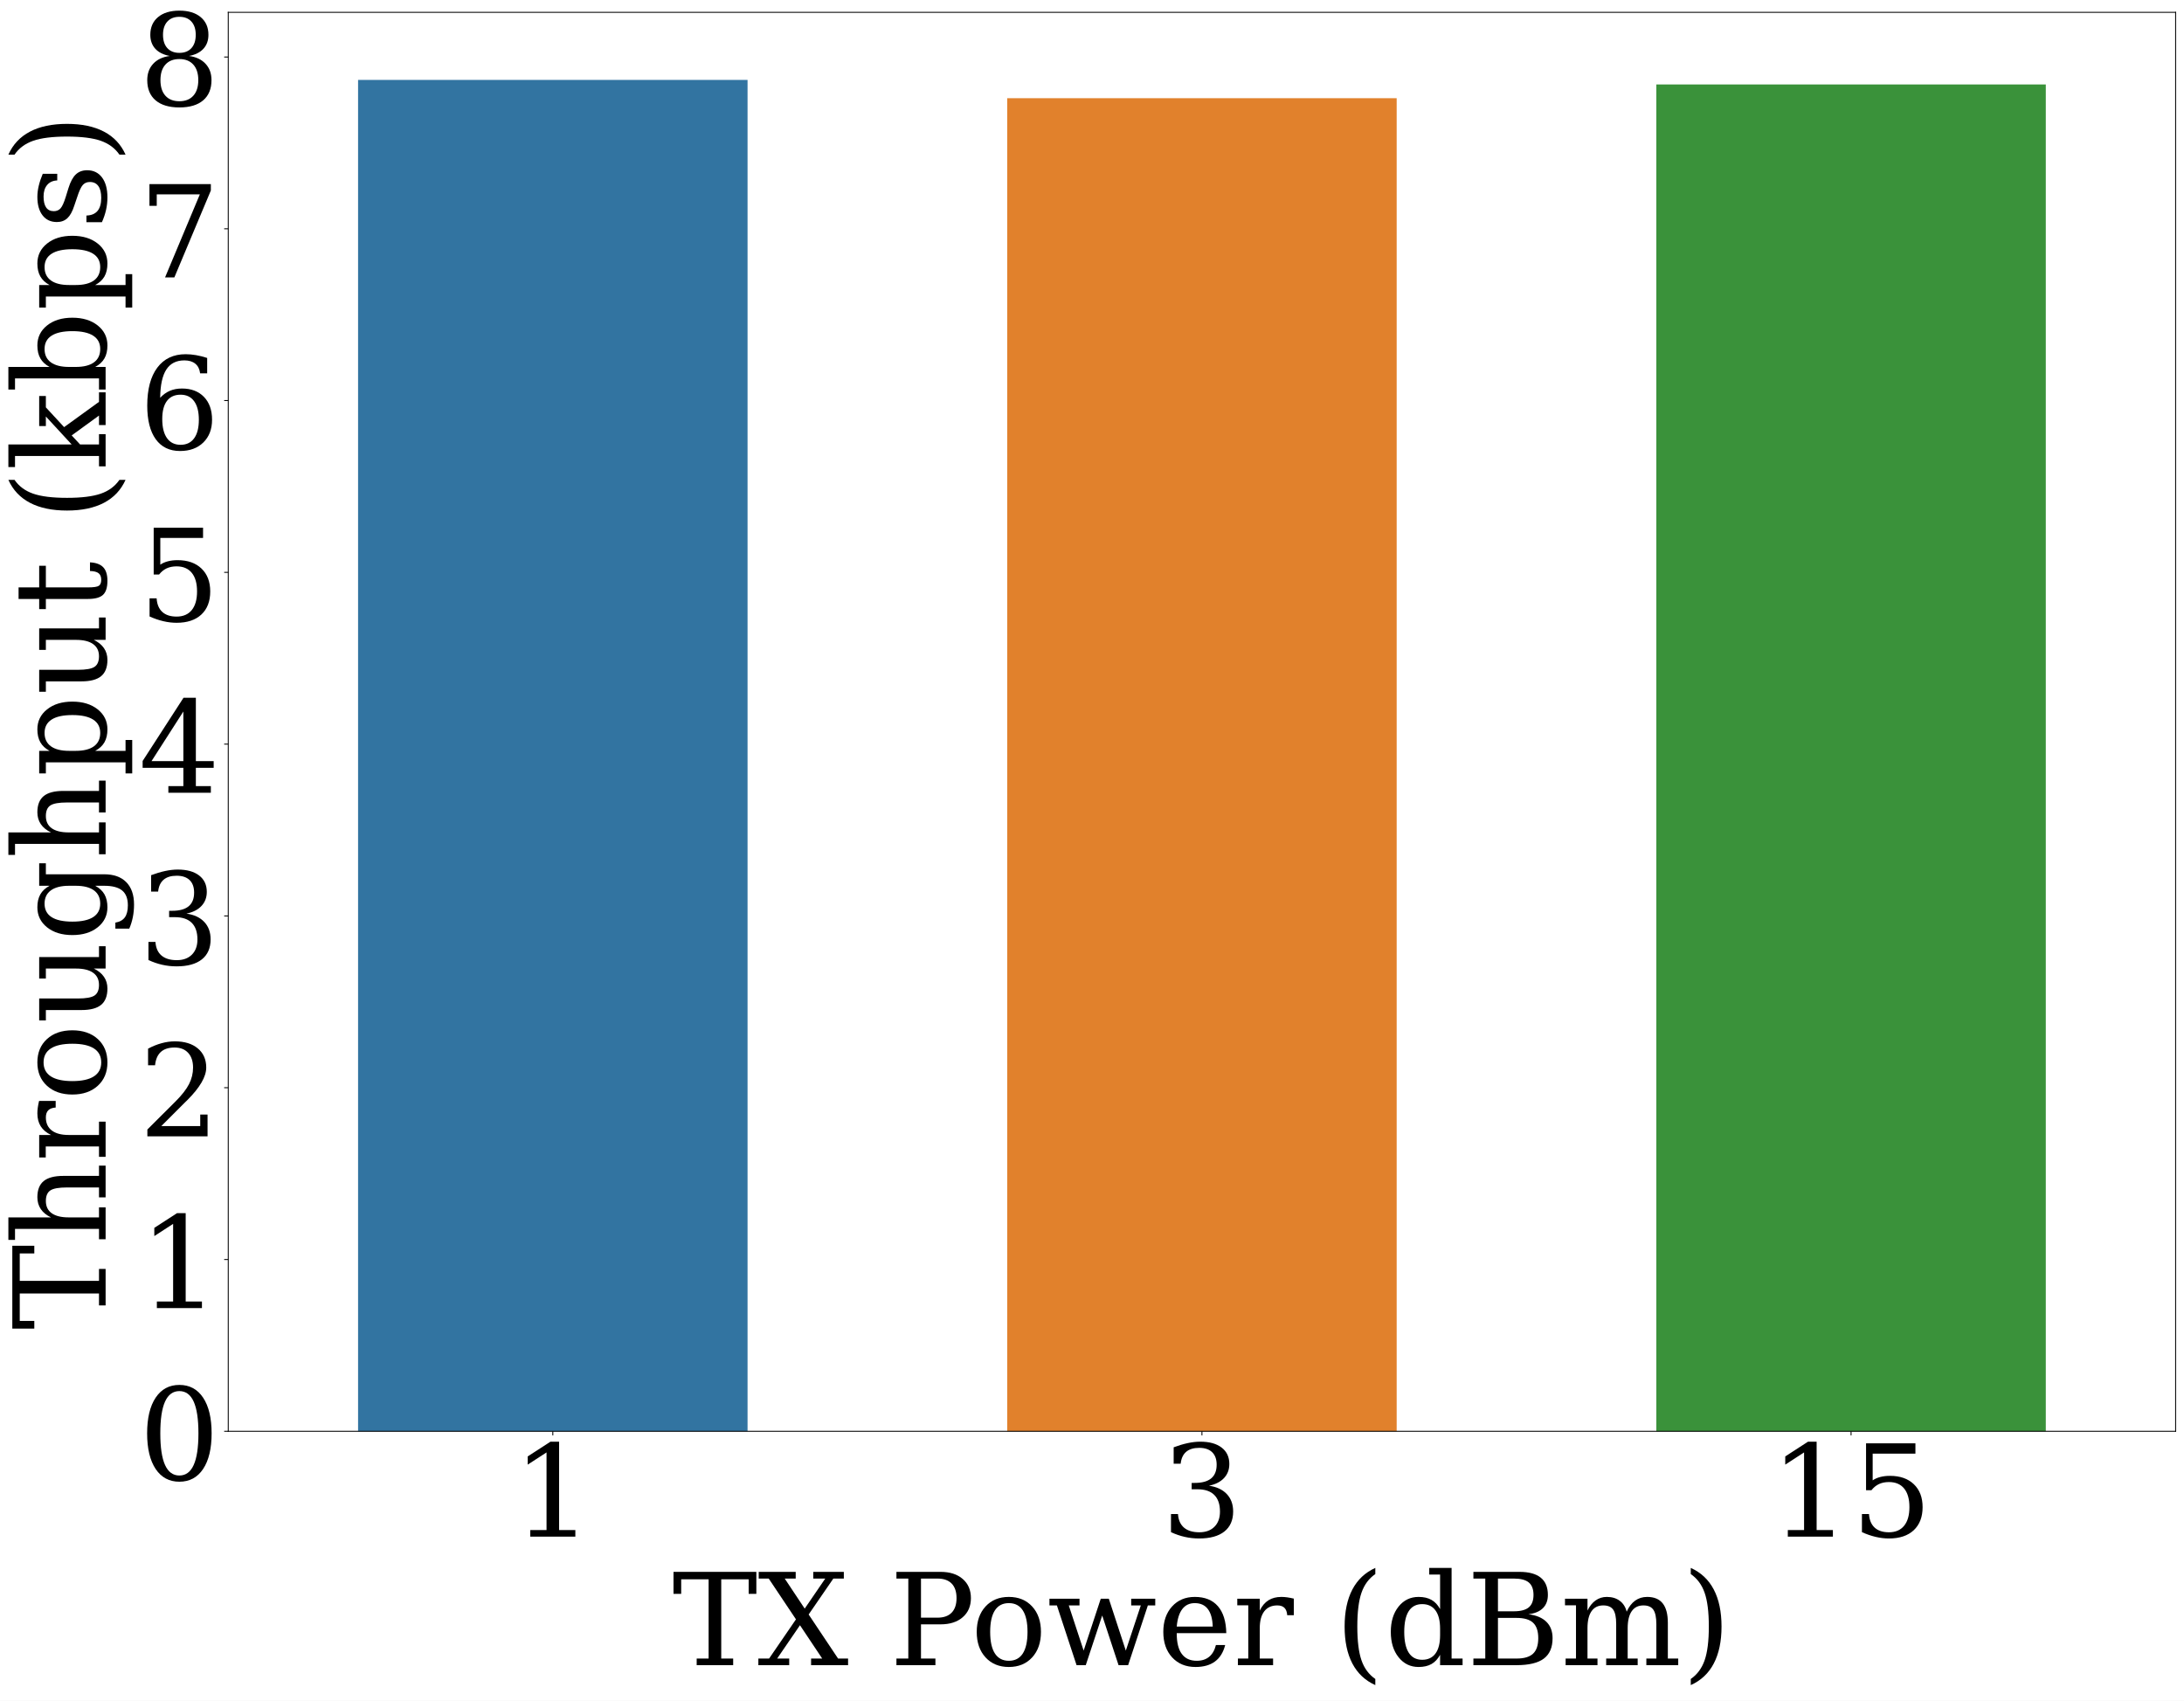
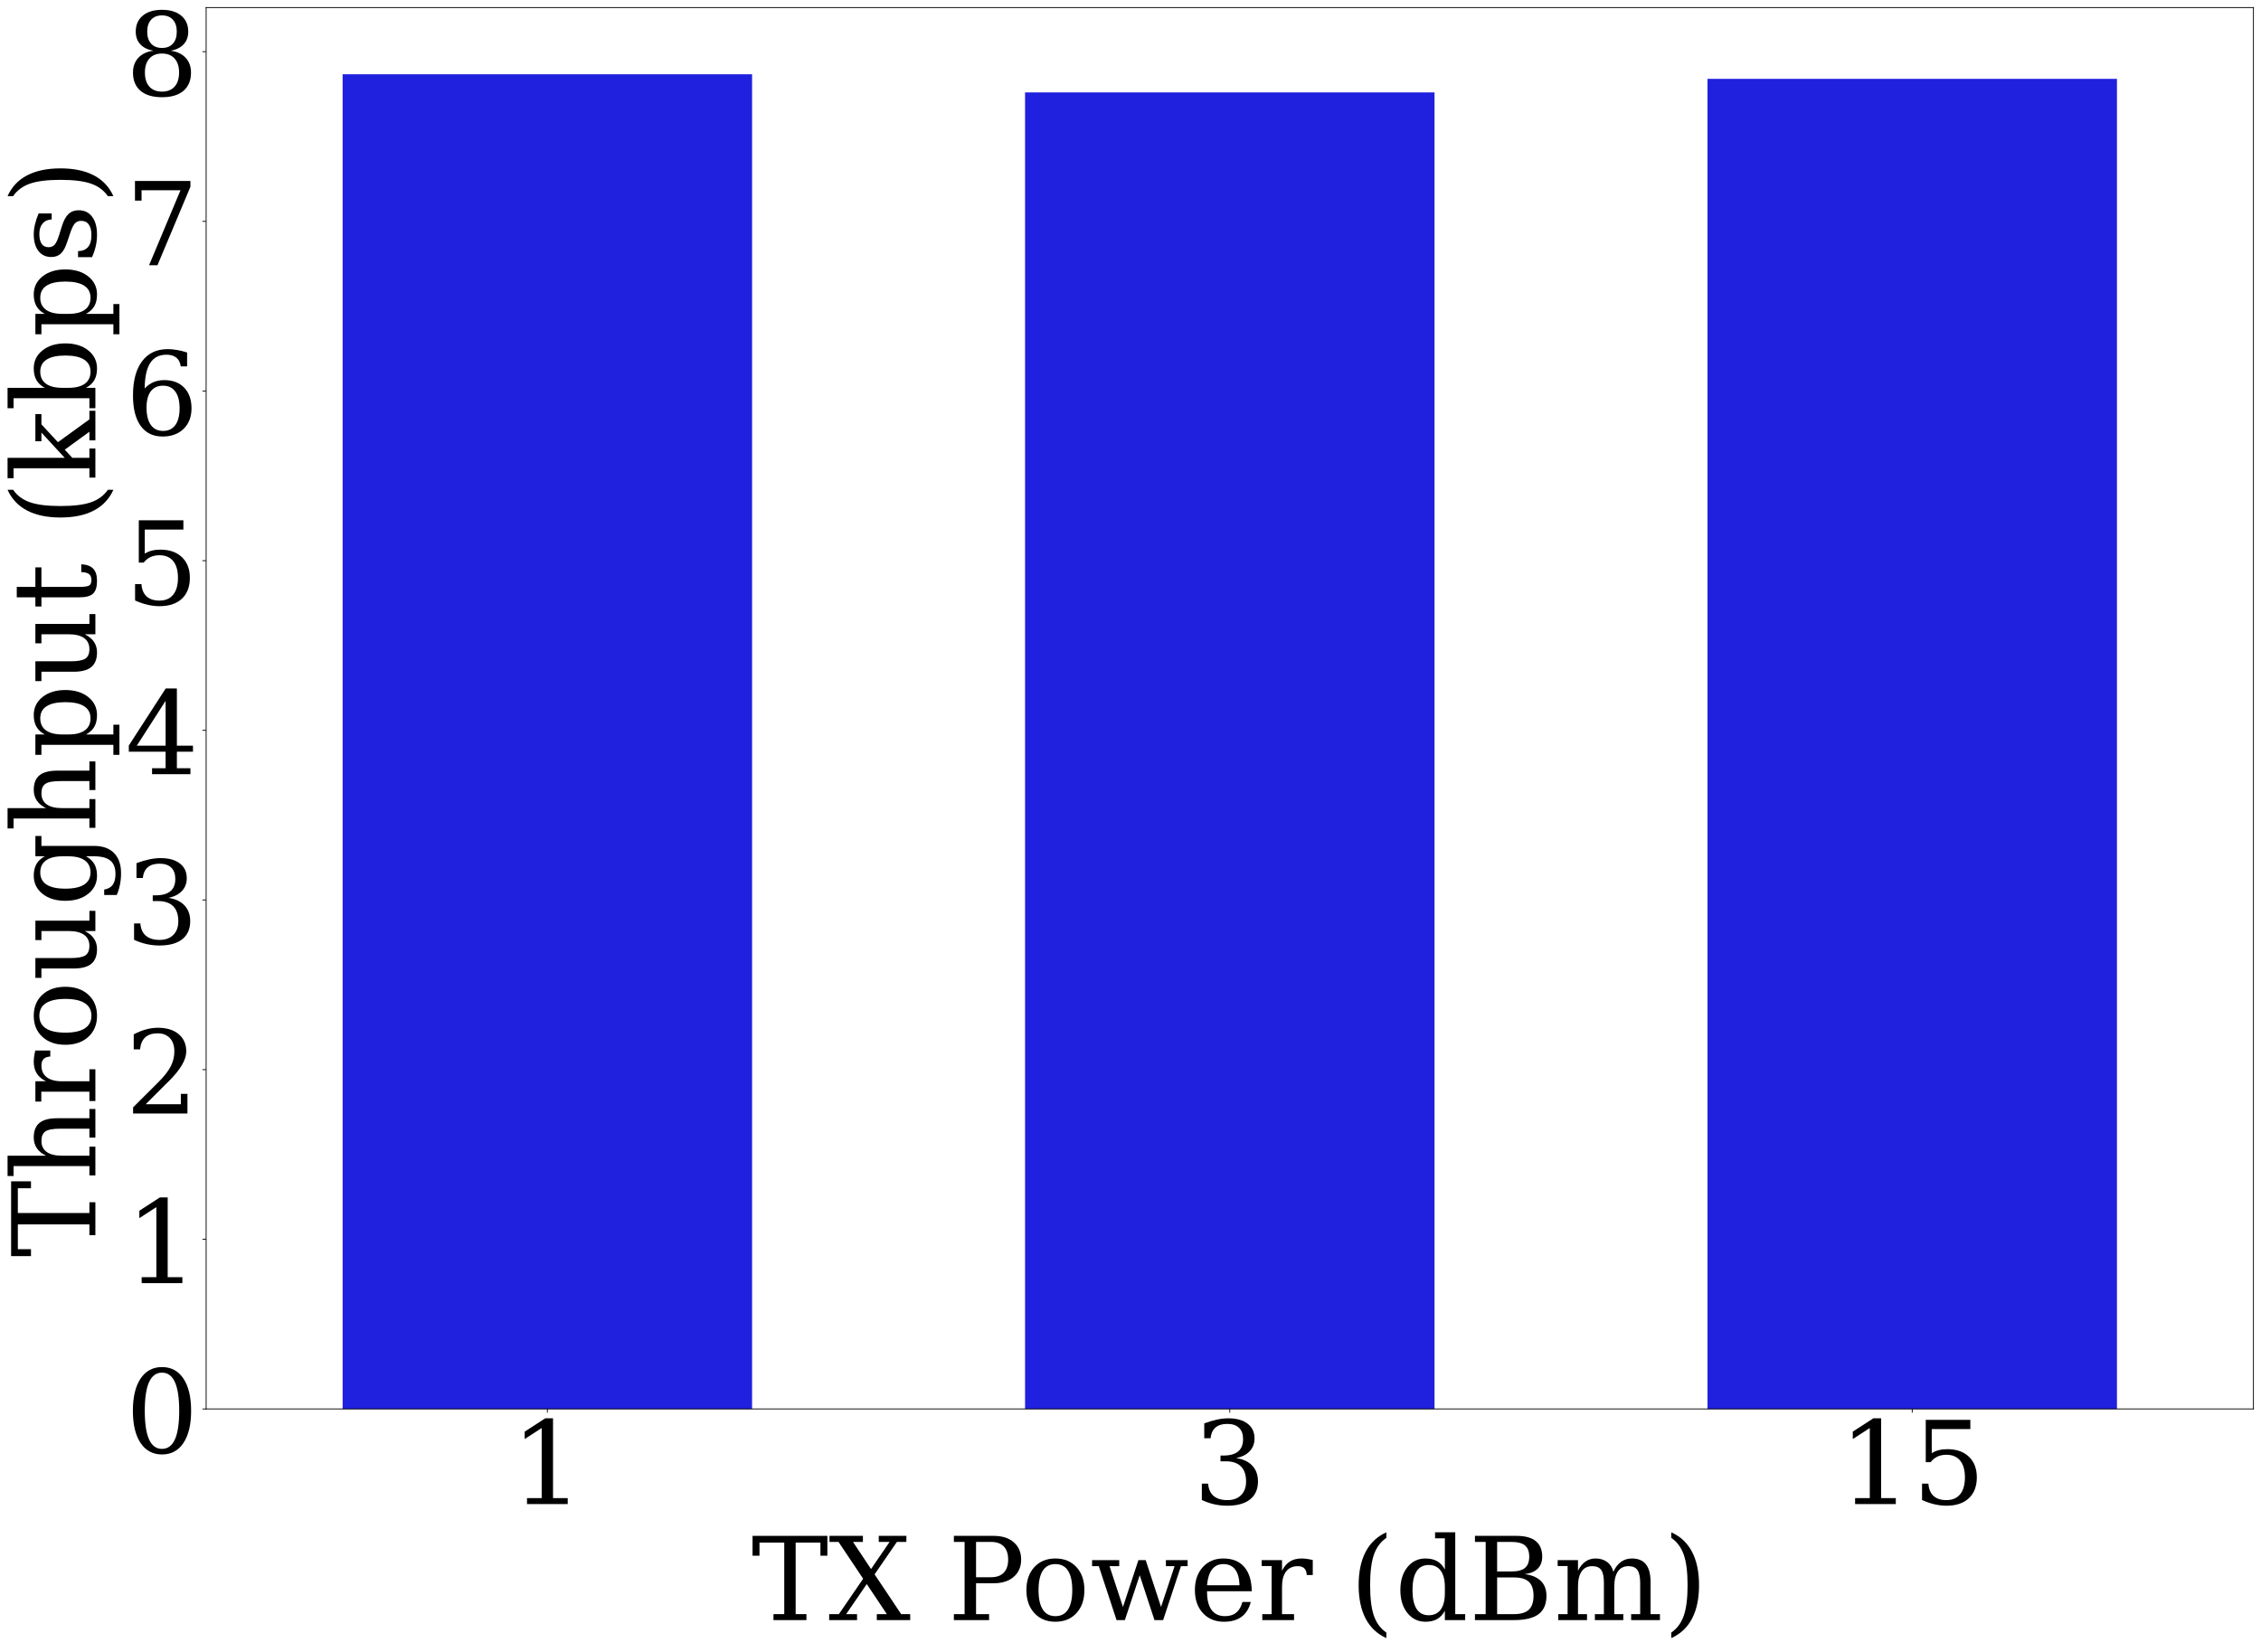
- <svg xmlns="http://www.w3.org/2000/svg" xmlns:xlink="http://www.w3.org/1999/xlink" width="1877.411pt" height="1461.398pt" viewBox="0 0 1877.411 1461.398" version="1.1">
+ <svg xmlns="http://www.w3.org/2000/svg" xmlns:xlink="http://www.w3.org/1999/xlink" width="2152.071pt" height="1572.443pt" viewBox="0 0 2152.071 1572.443" version="1.1">
  <defs>
    <style type="text/css">*{stroke-linejoin: round; stroke-linecap: butt}</style>
  </defs>
  <g id="figure_1">
    <g id="patch_1">
-       <path d="M 0 1461.398  L 1877.411 1461.398  L 1877.411 0  L 0 0  z " style="fill: #ffffff; stroke: #ffffff; stroke-linejoin: miter" />
+       <path d="M 0 1572.443  L 2152.071 1572.443  L 2152.071 0  L 0 0  z " style="fill: #ffffff; stroke: #ffffff; stroke-linejoin: miter" />
    </g>
    <g id="axes_1">
      <g id="patch_2">
-         <path d="M 196.211 1230.28  L 1870.211 1230.28  L 1870.211 10.6  L 196.211 10.6  z " style="fill: #ffffff" />
+         <path d="M 196.211 1341.324  L 2144.871 1341.324  L 2144.871 7.2  L 196.211 7.2  z " style="fill: #ffffff" />
      </g>
      <g id="patch_3">
-         <path d="M 307.811 1230.28  L 642.611 1230.28  L 642.611 68.68  L 307.811 68.68  z " clip-path="url(#p18b4ddc358)" style="fill: #3274a1" />
+         <path d="M 326.122 1341.324  L 715.854 1341.324  L 715.854 70.73  L 326.122 70.73  z " clip-path="url(#p48e91f05e3)" style="fill: #2020df" />
      </g>
      <g id="patch_4">
-         <path d="M 865.811 1230.28  L 1200.611 1230.28  L 1200.611 84.43  L 865.811 84.43  z " clip-path="url(#p18b4ddc358)" style="fill: #e1812c" />
+         <path d="M 975.675 1341.324  L 1365.407 1341.324  L 1365.407 87.958  L 975.675 87.958  z " clip-path="url(#p48e91f05e3)" style="fill: #2020df" />
      </g>
      <g id="patch_5">
-         <path d="M 1423.811 1230.28  L 1758.611 1230.28  L 1758.611 72.617  L 1423.811 72.617  z " clip-path="url(#p18b4ddc358)" style="fill: #3a923a" />
+         <path d="M 1625.228 1341.324  L 2014.96 1341.324  L 2014.96 75.037  L 1625.228 75.037  z " clip-path="url(#p48e91f05e3)" style="fill: #2020df" />
      </g>
      <g id="matplotlib.axis_1">
        <g id="xtick_1">
          <g id="line2d_1">
            <defs>
-               <path id="m7c0d09173c" d="M 0 0  L 0 3.5  " style="stroke: #000000; stroke-width: 0.8" />
-             </defs>
-             <g>
-               <use xlink:href="#m7c0d09173c" x="475.211" y="1230.28" style="stroke: #000000; stroke-width: 0.8" />
+               <path id="md70e6c0088" d="M 0 0  L 0 3.5  " style="stroke: #000000; stroke-width: 0.8" />
+             </defs>
+             <g>
+               <use xlink:href="#md70e6c0088" x="520.988" y="1341.324" style="stroke: #000000; stroke-width: 0.8" />
            </g>
          </g>
          <g id="text_1">
-             <g transform="translate(440.2172 1320.862) scale(1.1 -1.1)">
+             <g transform="translate(485.9939 1431.907) scale(1.1 -1.1)">
              <defs>
                <path id="DejaVuSerif-31" d="M 909 0  L 909 331  L 1722 331  L 1722 4213  L 781 3603  L 781 4013  L 1919 4750  L 2350 4750  L 2350 331  L 3163 331  L 3163 0  L 909 0  z " transform="scale(0.015625)" />
              </defs>
              <use xlink:href="#DejaVuSerif-31" />
            </g>
          </g>
        </g>
        <g id="xtick_2">
          <g id="line2d_2">
            <g>
-               <use xlink:href="#m7c0d09173c" x="1033.211" y="1230.28" style="stroke: #000000; stroke-width: 0.8" />
+               <use xlink:href="#md70e6c0088" x="1170.541" y="1341.324" style="stroke: #000000; stroke-width: 0.8" />
            </g>
          </g>
          <g id="text_2">
-             <g transform="translate(998.2172 1320.862) scale(1.1 -1.1)">
+             <g transform="translate(1135.547 1431.907) scale(1.1 -1.1)">
              <defs>
                <path id="DejaVuSerif-33" d="M 622 4469  Q 988 4606 1323 4678  Q 1659 4750 1953 4750  Q 2638 4750 3022 4454  Q 3406 4159 3406 3634  Q 3406 3213 3140 2930  Q 2875 2647 2388 2547  Q 2963 2466 3280 2130  Q 3597 1794 3597 1259  Q 3597 606 3158 257  Q 2719 -91 1894 -91  Q 1528 -91 1179 -12  Q 831 66 488 225  L 488 1131  L 838 1131  Q 869 681 1141 450  Q 1413 219 1906 219  Q 2384 219 2661 495  Q 2938 772 2938 1253  Q 2938 1803 2653 2086  Q 2369 2369 1819 2369  L 1522 2369  L 1522 2688  L 1678 2688  Q 2225 2688 2498 2914  Q 2772 3141 2772 3597  Q 2772 4006 2547 4223  Q 2322 4441 1900 4441  Q 1478 4441 1245 4241  Q 1013 4041 972 3647  L 622 3647  L 622 4469  z " transform="scale(0.015625)" />
              </defs>
              <use xlink:href="#DejaVuSerif-33" />
            </g>
          </g>
        </g>
        <g id="xtick_3">
          <g id="line2d_3">
            <g>
-               <use xlink:href="#m7c0d09173c" x="1591.211" y="1230.28" style="stroke: #000000; stroke-width: 0.8" />
+               <use xlink:href="#md70e6c0088" x="1820.094" y="1341.324" style="stroke: #000000; stroke-width: 0.8" />
            </g>
          </g>
          <g id="text_3">
-             <g transform="translate(1521.223 1320.862) scale(1.1 -1.1)">
+             <g transform="translate(1750.107 1431.907) scale(1.1 -1.1)">
              <defs>
                <path id="DejaVuSerif-35" d="M 3219 4666  L 3219 4153  L 1081 4153  L 1081 2816  Q 1244 2928 1461 2984  Q 1678 3041 1947 3041  Q 2703 3041 3140 2622  Q 3578 2203 3578 1478  Q 3578 738 3136 323  Q 2694 -91 1894 -91  Q 1572 -91 1234 -12  Q 897 66 544 225  L 544 1131  L 897 1131  Q 925 688 1179 453  Q 1434 219 1894 219  Q 2388 219 2653 544  Q 2919 869 2919 1478  Q 2919 2084 2655 2407  Q 2391 2731 1894 2731  Q 1613 2731 1398 2631  Q 1184 2531 1019 2322  L 750 2322  L 750 4666  L 3219 4666  z " transform="scale(0.015625)" />
              </defs>
              <use xlink:href="#DejaVuSerif-31" />
              <use xlink:href="#DejaVuSerif-35" x="63.623" />
            </g>
          </g>
        </g>
        <g id="text_4">
-           <g transform="translate(577.8797 1431.322) scale(1.1 -1.1)">
+           <g transform="translate(715.2097 1542.367) scale(1.1 -1.1)">
            <defs>
              <path id="DejaVuSerif-54" d="M 1222 0  L 1222 331  L 1819 331  L 1819 4294  L 447 4294  L 447 3566  L 63 3566  L 63 4666  L 4206 4666  L 4206 3566  L 3822 3566  L 3822 4294  L 2450 4294  L 2450 331  L 3047 331  L 3047 0  L 1222 0  z " transform="scale(0.015625)" />
              <path id="DejaVuSerif-58" d="M 2119 1997  L 978 331  L 1581 331  L 1581 0  L 38 0  L 38 331  L 575 331  L 1919 2291  L 556 4331  L 56 4331  L 56 4666  L 1906 4666  L 1906 4331  L 1356 4331  L 2356 2828  L 3384 4331  L 2784 4331  L 2784 4666  L 4313 4666  L 4313 4331  L 3788 4331  L 2553 2534  L 4025 331  L 4525 331  L 4525 0  L 2675 0  L 2675 331  L 3231 331  L 2119 1997  z " transform="scale(0.015625)" />
              <path id="DejaVuSerif-20" transform="scale(0.015625)" />
              <path id="DejaVuSerif-50" d="M 1581 2375  L 2406 2375  Q 2872 2375 3115 2626  Q 3359 2878 3359 3353  Q 3359 3831 3115 4081  Q 2872 4331 2406 4331  L 1581 4331  L 1581 2375  z M 353 0  L 353 331  L 947 331  L 947 4331  L 353 4331  L 353 4666  L 2559 4666  Q 3259 4666 3668 4311  Q 4078 3956 4078 3353  Q 4078 2753 3668 2397  Q 3259 2041 2559 2041  L 1581 2041  L 1581 331  L 2303 331  L 2303 0  L 353 0  z " transform="scale(0.015625)" />
              <path id="DejaVuSerif-6f" d="M 1925 219  Q 2388 219 2623 584  Q 2859 950 2859 1663  Q 2859 2375 2623 2739  Q 2388 3103 1925 3103  Q 1463 3103 1227 2739  Q 991 2375 991 1663  Q 991 950 1228 584  Q 1466 219 1925 219  z M 1925 -91  Q 1200 -91 759 389  Q 319 869 319 1663  Q 319 2456 758 2934  Q 1197 3413 1925 3413  Q 2653 3413 3092 2934  Q 3531 2456 3531 1663  Q 3531 869 3092 389  Q 2653 -91 1925 -91  z " transform="scale(0.015625)" />
              <path id="DejaVuSerif-77" d="M 3072 3322  L 3922 728  L 4672 2988  L 4191 2988  L 4191 3322  L 5394 3322  L 5394 2988  L 5025 2988  L 4038 0  L 3559 0  L 2741 2484  L 1919 0  L 1459 0  L 475 2988  L 103 2988  L 103 3322  L 1606 3322  L 1606 2988  L 1069 2988  L 1813 728  L 2669 3322  L 3072 3322  z " transform="scale(0.015625)" />
              <path id="DejaVuSerif-65" d="M 3469 1600  L 991 1600  L 991 1575  Q 991 903 1244 561  Q 1497 219 1991 219  Q 2369 219 2611 417  Q 2853 616 2950 1006  L 3413 1006  Q 3275 459 2904 184  Q 2534 -91 1931 -91  Q 1203 -91 761 389  Q 319 869 319 1663  Q 319 2450 753 2931  Q 1188 3413 1894 3413  Q 2647 3413 3050 2948  Q 3453 2484 3469 1600  z M 2791 1931  Q 2772 2513 2545 2808  Q 2319 3103 1894 3103  Q 1497 3103 1269 2806  Q 1041 2509 991 1931  L 2791 1931  z " transform="scale(0.015625)" />
              <path id="DejaVuSerif-72" d="M 3059 3328  L 3059 2497  L 2728 2497  Q 2713 2744 2591 2866  Q 2469 2988 2234 2988  Q 1809 2988 1582 2694  Q 1356 2400 1356 1850  L 1356 331  L 2022 331  L 2022 0  L 263 0  L 263 331  L 781 331  L 781 2994  L 231 2994  L 231 3322  L 1356 3322  L 1356 2731  Q 1525 3078 1790 3245  Q 2056 3413 2438 3413  Q 2578 3413 2733 3391  Q 2888 3369 3059 3328  z " transform="scale(0.015625)" />
              <path id="DejaVuSerif-28" d="M 2041 -997  Q 1281 -656 893 83  Q 506 822 506 1931  Q 506 3044 893 3783  Q 1281 4522 2041 4863  L 2041 4556  Q 1559 4225 1350 3623  Q 1141 3022 1141 1931  Q 1141 844 1350 242  Q 1559 -359 2041 -691  L 2041 -997  z " transform="scale(0.015625)" />
              <path id="DejaVuSerif-64" d="M 3359 331  L 3909 331  L 3909 0  L 2784 0  L 2784 519  Q 2616 206 2355 57  Q 2094 -91 1709 -91  Q 1097 -91 708 395  Q 319 881 319 1663  Q 319 2444 706 2928  Q 1094 3413 1709 3413  Q 2094 3413 2355 3264  Q 2616 3116 2784 2803  L 2784 4531  L 2241 4531  L 2241 4863  L 3359 4863  L 3359 331  z M 2784 1497  L 2784 1825  Q 2784 2422 2554 2737  Q 2325 3053 1888 3053  Q 1444 3053 1217 2703  Q 991 2353 991 1663  Q 991 975 1217 622  Q 1444 269 1888 269  Q 2325 269 2554 583  Q 2784 897 2784 1497  z " transform="scale(0.015625)" />
              <path id="DejaVuSerif-42" d="M 1581 331  L 2516 331  Q 3078 331 3337 575  Q 3597 819 3597 1350  Q 3597 1878 3339 2120  Q 3081 2363 2516 2363  L 1581 2363  L 1581 331  z M 1581 2694  L 2375 2694  Q 2888 2694 3123 2891  Q 3359 3088 3359 3513  Q 3359 3941 3123 4136  Q 2888 4331 2375 4331  L 1581 4331  L 1581 2694  z M 353 0  L 353 331  L 947 331  L 947 4331  L 353 4331  L 353 4666  L 2656 4666  Q 3363 4666 3720 4377  Q 4078 4088 4078 3513  Q 4078 3097 3829 2850  Q 3581 2603 3103 2547  Q 3697 2472 4005 2167  Q 4313 1863 4313 1350  Q 4313 656 3875 328  Q 3438 0 2509 0  L 353 0  z " transform="scale(0.015625)" />
              <path id="DejaVuSerif-6d" d="M 3316 2675  Q 3481 3041 3739 3227  Q 3997 3413 4341 3413  Q 4863 3413 5119 3089  Q 5375 2766 5375 2113  L 5375 331  L 5894 331  L 5894 0  L 4300 0  L 4300 331  L 4800 331  L 4800 2047  Q 4800 2556 4650 2772  Q 4500 2988 4153 2988  Q 3769 2988 3567 2697  Q 3366 2406 3366 1850  L 3366 331  L 3866 331  L 3866 0  L 2291 0  L 2291 331  L 2791 331  L 2791 2069  Q 2791 2566 2641 2777  Q 2491 2988 2144 2988  Q 1759 2988 1557 2697  Q 1356 2406 1356 1850  L 1356 331  L 1856 331  L 1856 0  L 263 0  L 263 331  L 781 331  L 781 2994  L 231 2994  L 231 3322  L 1356 3322  L 1356 2731  Q 1516 3063 1762 3238  Q 2009 3413 2322 3413  Q 2709 3413 2968 3220  Q 3228 3028 3316 2675  z " transform="scale(0.015625)" />
              <path id="DejaVuSerif-29" d="M 453 -997  L 453 -691  Q 934 -359 1145 242  Q 1356 844 1356 1931  Q 1356 3022 1145 3623  Q 934 4225 453 4556  L 453 4863  Q 1216 4522 1603 3783  Q 1991 3044 1991 1931  Q 1991 822 1603 83  Q 1216 -656 453 -997  z " transform="scale(0.015625)" />
            </defs>
            <use xlink:href="#DejaVuSerif-54" />
            <use xlink:href="#DejaVuSerif-58" x="66.699" />
            <use xlink:href="#DejaVuSerif-20" x="137.891" />
            <use xlink:href="#DejaVuSerif-50" x="169.678" />
            <use xlink:href="#DejaVuSerif-6f" x="232.963" />
            <use xlink:href="#DejaVuSerif-77" x="293.168" />
            <use xlink:href="#DejaVuSerif-65" x="378.764" />
            <use xlink:href="#DejaVuSerif-72" x="437.943" />
            <use xlink:href="#DejaVuSerif-20" x="485.746" />
            <use xlink:href="#DejaVuSerif-28" x="517.533" />
            <use xlink:href="#DejaVuSerif-64" x="556.547" />
            <use xlink:href="#DejaVuSerif-42" x="620.561" />
            <use xlink:href="#DejaVuSerif-6d" x="694.047" />
            <use xlink:href="#DejaVuSerif-29" x="788.871" />
          </g>
        </g>
      </g>
      <g id="matplotlib.axis_2">
        <g id="ytick_1">
          <g id="line2d_4">
            <defs>
-               <path id="m7f0e29b162" d="M 0 0  L -3.5 0  " style="stroke: #000000; stroke-width: 0.8" />
-             </defs>
-             <g>
-               <use xlink:href="#m7f0e29b162" x="196.211" y="1230.28" style="stroke: #000000; stroke-width: 0.8" />
+               <path id="ma549e2b315" d="M 0 0  L -3.5 0  " style="stroke: #000000; stroke-width: 0.8" />
+             </defs>
+             <g>
+               <use xlink:href="#ma549e2b315" x="196.211" y="1341.324" style="stroke: #000000; stroke-width: 0.8" />
            </g>
          </g>
          <g id="text_5">
-             <g transform="translate(119.2234 1272.071) scale(1.1 -1.1)">
+             <g transform="translate(119.2234 1383.116) scale(1.1 -1.1)">
              <defs>
                <path id="DejaVuSerif-30" d="M 2034 219  Q 2513 219 2750 744  Q 2988 1269 2988 2328  Q 2988 3391 2750 3916  Q 2513 4441 2034 4441  Q 1556 4441 1318 3916  Q 1081 3391 1081 2328  Q 1081 1269 1318 744  Q 1556 219 2034 219  z M 2034 -91  Q 1275 -91 848 546  Q 422 1184 422 2328  Q 422 3475 848 4112  Q 1275 4750 2034 4750  Q 2797 4750 3222 4112  Q 3647 3475 3647 2328  Q 3647 1184 3222 546  Q 2797 -91 2034 -91  z " transform="scale(0.015625)" />
              </defs>
              <use xlink:href="#DejaVuSerif-30" />
            </g>
          </g>
        </g>
        <g id="ytick_2">
          <g id="line2d_5">
            <g>
-               <use xlink:href="#m7f0e29b162" x="196.211" y="1082.619" style="stroke: #000000; stroke-width: 0.8" />
+               <use xlink:href="#ma549e2b315" x="196.211" y="1179.808" style="stroke: #000000; stroke-width: 0.8" />
            </g>
          </g>
          <g id="text_6">
-             <g transform="translate(119.2234 1124.41) scale(1.1 -1.1)">
+             <g transform="translate(119.2234 1221.6) scale(1.1 -1.1)">
              <use xlink:href="#DejaVuSerif-31" />
            </g>
          </g>
        </g>
        <g id="ytick_3">
          <g id="line2d_6">
            <g>
-               <use xlink:href="#m7f0e29b162" x="196.211" y="934.958" style="stroke: #000000; stroke-width: 0.8" />
+               <use xlink:href="#ma549e2b315" x="196.211" y="1018.292" style="stroke: #000000; stroke-width: 0.8" />
            </g>
          </g>
          <g id="text_7">
-             <g transform="translate(119.2234 976.7489) scale(1.1 -1.1)">
+             <g transform="translate(119.2234 1060.083) scale(1.1 -1.1)">
              <defs>
                <path id="DejaVuSerif-32" d="M 819 3553  L 469 3553  L 469 4384  Q 803 4563 1142 4656  Q 1481 4750 1806 4750  Q 2534 4750 2956 4397  Q 3378 4044 3378 3438  Q 3378 2753 2422 1800  Q 2347 1728 2309 1691  L 1131 513  L 3078 513  L 3078 1088  L 3444 1088  L 3444 0  L 434 0  L 434 341  L 1850 1753  Q 2319 2222 2519 2614  Q 2719 3006 2719 3438  Q 2719 3909 2473 4175  Q 2228 4441 1797 4441  Q 1350 4441 1106 4219  Q 863 3997 819 3553  z " transform="scale(0.015625)" />
              </defs>
              <use xlink:href="#DejaVuSerif-32" />
            </g>
          </g>
        </g>
        <g id="ytick_4">
          <g id="line2d_7">
            <g>
-               <use xlink:href="#m7f0e29b162" x="196.211" y="787.296" style="stroke: #000000; stroke-width: 0.8" />
+               <use xlink:href="#ma549e2b315" x="196.211" y="856.776" style="stroke: #000000; stroke-width: 0.8" />
            </g>
          </g>
          <g id="text_8">
-             <g transform="translate(119.2234 829.0879) scale(1.1 -1.1)">
+             <g transform="translate(119.2234 898.567) scale(1.1 -1.1)">
              <use xlink:href="#DejaVuSerif-33" />
            </g>
          </g>
        </g>
        <g id="ytick_5">
          <g id="line2d_8">
            <g>
-               <use xlink:href="#m7f0e29b162" x="196.211" y="639.635" style="stroke: #000000; stroke-width: 0.8" />
+               <use xlink:href="#ma549e2b315" x="196.211" y="695.259" style="stroke: #000000; stroke-width: 0.8" />
            </g>
          </g>
          <g id="text_9">
-             <g transform="translate(119.2234 681.4269) scale(1.1 -1.1)">
+             <g transform="translate(119.2234 737.0507) scale(1.1 -1.1)">
              <defs>
                <path id="DejaVuSerif-34" d="M 2234 1581  L 2234 4063  L 641 1581  L 2234 1581  z M 3609 0  L 1484 0  L 1484 331  L 2234 331  L 2234 1247  L 197 1247  L 197 1588  L 2241 4750  L 2859 4750  L 2859 1581  L 3750 1581  L 3750 1247  L 2859 1247  L 2859 331  L 3609 331  L 3609 0  z " transform="scale(0.015625)" />
              </defs>
              <use xlink:href="#DejaVuSerif-34" />
            </g>
          </g>
        </g>
        <g id="ytick_6">
          <g id="line2d_9">
            <g>
-               <use xlink:href="#m7f0e29b162" x="196.211" y="491.974" style="stroke: #000000; stroke-width: 0.8" />
+               <use xlink:href="#ma549e2b315" x="196.211" y="533.743" style="stroke: #000000; stroke-width: 0.8" />
            </g>
          </g>
          <g id="text_10">
-             <g transform="translate(119.2234 533.7659) scale(1.1 -1.1)">
+             <g transform="translate(119.2234 575.5344) scale(1.1 -1.1)">
              <use xlink:href="#DejaVuSerif-35" />
            </g>
          </g>
        </g>
        <g id="ytick_7">
          <g id="line2d_10">
            <g>
-               <use xlink:href="#m7f0e29b162" x="196.211" y="344.313" style="stroke: #000000; stroke-width: 0.8" />
+               <use xlink:href="#ma549e2b315" x="196.211" y="372.227" style="stroke: #000000; stroke-width: 0.8" />
            </g>
          </g>
          <g id="text_11">
-             <g transform="translate(119.2234 386.1048) scale(1.1 -1.1)">
+             <g transform="translate(119.2234 414.0182) scale(1.1 -1.1)">
              <defs>
                <path id="DejaVuSerif-36" d="M 2094 219  Q 2534 219 2771 542  Q 3009 866 3009 1472  Q 3009 2078 2771 2401  Q 2534 2725 2094 2725  Q 1647 2725 1412 2412  Q 1178 2100 1178 1509  Q 1178 888 1415 553  Q 1653 219 2094 219  z M 1075 2569  Q 1288 2803 1556 2918  Q 1825 3034 2163 3034  Q 2859 3034 3264 2615  Q 3669 2197 3669 1472  Q 3669 763 3233 336  Q 2797 -91 2069 -91  Q 1278 -91 853 498  Q 428 1088 428 2181  Q 428 3406 931 4078  Q 1434 4750 2350 4750  Q 2597 4750 2869 4703  Q 3141 4656 3425 4563  L 3425 3794  L 3072 3794  Q 3034 4109 2831 4275  Q 2628 4441 2284 4441  Q 1678 4441 1381 3981  Q 1084 3522 1075 2569  z " transform="scale(0.015625)" />
              </defs>
              <use xlink:href="#DejaVuSerif-36" />
            </g>
          </g>
        </g>
        <g id="ytick_8">
          <g id="line2d_11">
            <g>
-               <use xlink:href="#m7f0e29b162" x="196.211" y="196.652" style="stroke: #000000; stroke-width: 0.8" />
+               <use xlink:href="#ma549e2b315" x="196.211" y="210.71" style="stroke: #000000; stroke-width: 0.8" />
            </g>
          </g>
          <g id="text_12">
-             <g transform="translate(119.2234 238.4438) scale(1.1 -1.1)">
+             <g transform="translate(119.2234 252.5019) scale(1.1 -1.1)">
              <defs>
                <path id="DejaVuSerif-37" d="M 3609 4347  L 1784 0  L 1319 0  L 3059 4153  L 903 4153  L 903 3578  L 538 3578  L 538 4666  L 3609 4666  L 3609 4347  z " transform="scale(0.015625)" />
              </defs>
              <use xlink:href="#DejaVuSerif-37" />
            </g>
          </g>
        </g>
        <g id="ytick_9">
          <g id="line2d_12">
            <g>
-               <use xlink:href="#m7f0e29b162" x="196.211" y="48.991" style="stroke: #000000; stroke-width: 0.8" />
+               <use xlink:href="#ma549e2b315" x="196.211" y="49.194" style="stroke: #000000; stroke-width: 0.8" />
            </g>
          </g>
          <g id="text_13">
-             <g transform="translate(119.2234 90.78281) scale(1.1 -1.1)">
+             <g transform="translate(119.2234 90.98564) scale(1.1 -1.1)">
              <defs>
                <path id="DejaVuSerif-38" d="M 2981 1275  Q 2981 1775 2732 2051  Q 2484 2328 2034 2328  Q 1584 2328 1336 2051  Q 1088 1775 1088 1275  Q 1088 772 1336 495  Q 1584 219 2034 219  Q 2484 219 2732 495  Q 2981 772 2981 1275  z M 2853 3541  Q 2853 3966 2637 4203  Q 2422 4441 2034 4441  Q 1650 4441 1433 4203  Q 1216 3966 1216 3541  Q 1216 3113 1433 2875  Q 1650 2638 2034 2638  Q 2422 2638 2637 2875  Q 2853 3113 2853 3541  z M 2516 2484  Q 3047 2413 3344 2092  Q 3641 1772 3641 1275  Q 3641 619 3225 264  Q 2809 -91 2034 -91  Q 1263 -91 845 264  Q 428 619 428 1275  Q 428 1772 725 2092  Q 1022 2413 1556 2484  Q 1084 2569 832 2842  Q 581 3116 581 3541  Q 581 4103 968 4426  Q 1356 4750 2034 4750  Q 2713 4750 3100 4426  Q 3488 4103 3488 3541  Q 3488 3116 3236 2842  Q 2984 2569 2516 2484  z " transform="scale(0.015625)" />
              </defs>
              <use xlink:href="#DejaVuSerif-38" />
            </g>
          </g>
        </g>
        <g id="text_14">
-           <g transform="translate(90.78281 1143.103) rotate(-90) scale(1.1 -1.1)">
+           <g transform="translate(90.78281 1196.925) rotate(-90) scale(1.1 -1.1)">
            <defs>
              <path id="DejaVuSerif-68" d="M 263 0  L 263 331  L 781 331  L 781 4531  L 231 4531  L 231 4863  L 1356 4863  L 1356 2731  Q 1516 3069 1770 3241  Q 2025 3413 2363 3413  Q 2913 3413 3172 3097  Q 3431 2781 3431 2113  L 3431 331  L 3944 331  L 3944 0  L 2356 0  L 2356 331  L 2853 331  L 2853 1931  Q 2853 2541 2704 2764  Q 2556 2988 2175 2988  Q 1775 2988 1565 2697  Q 1356 2406 1356 1850  L 1356 331  L 1856 331  L 1856 0  L 263 0  z " transform="scale(0.015625)" />
              <path id="DejaVuSerif-75" d="M 2266 3322  L 3341 3322  L 3341 331  L 3884 331  L 3884 0  L 2766 0  L 2766 588  Q 2606 256 2353 82  Q 2100 -91 1766 -91  Q 1213 -91 952 223  Q 691 538 691 1209  L 691 2988  L 172 2988  L 172 3322  L 1269 3322  L 1269 1388  Q 1269 781 1417 556  Q 1566 331 1947 331  Q 2347 331 2556 625  Q 2766 919 2766 1478  L 2766 2988  L 2266 2988  L 2266 3322  z " transform="scale(0.015625)" />
              <path id="DejaVuSerif-67" d="M 3359 2988  L 3359 72  Q 3359 -644 2965 -1033  Q 2572 -1422 1844 -1422  Q 1516 -1422 1216 -1362  Q 916 -1303 641 -1184  L 641 -488  L 941 -488  Q 997 -813 1206 -963  Q 1416 -1113 1806 -1113  Q 2313 -1113 2548 -827  Q 2784 -541 2784 72  L 2784 519  Q 2616 206 2355 57  Q 2094 -91 1709 -91  Q 1097 -91 708 395  Q 319 881 319 1663  Q 319 2444 706 2928  Q 1094 3413 1709 3413  Q 2094 3413 2355 3264  Q 2616 3116 2784 2803  L 2784 3322  L 3909 3322  L 3909 2988  L 3359 2988  z M 2784 1825  Q 2784 2422 2554 2737  Q 2325 3053 1888 3053  Q 1444 3053 1217 2703  Q 991 2353 991 1663  Q 991 975 1217 622  Q 1444 269 1888 269  Q 2325 269 2554 583  Q 2784 897 2784 1497  L 2784 1825  z " transform="scale(0.015625)" />
              <path id="DejaVuSerif-70" d="M 1313 1825  L 1313 1497  Q 1313 897 1542 583  Q 1772 269 2209 269  Q 2650 269 2876 622  Q 3103 975 3103 1663  Q 3103 2353 2876 2703  Q 2650 3053 2209 3053  Q 1772 3053 1542 2737  Q 1313 2422 1313 1825  z M 738 2988  L 184 2988  L 184 3322  L 1313 3322  L 1313 2803  Q 1481 3116 1742 3264  Q 2003 3413 2388 3413  Q 3000 3413 3387 2928  Q 3775 2444 3775 1663  Q 3775 881 3387 395  Q 3000 -91 2388 -91  Q 2003 -91 1742 57  Q 1481 206 1313 519  L 1313 -997  L 1856 -997  L 1856 -1331  L 184 -1331  L 184 -997  L 738 -997  L 738 2988  z " transform="scale(0.015625)" />
              <path id="DejaVuSerif-74" d="M 691 2988  L 184 2988  L 184 3322  L 691 3322  L 691 4353  L 1269 4353  L 1269 3322  L 2350 3322  L 2350 2988  L 1269 2988  L 1269 878  Q 1269 456 1350 337  Q 1431 219 1650 219  Q 1875 219 1978 351  Q 2081 484 2088 781  L 2522 781  Q 2497 328 2275 118  Q 2053 -91 1600 -91  Q 1103 -91 897 129  Q 691 350 691 878  L 691 2988  z " transform="scale(0.015625)" />
              <path id="DejaVuSerif-6b" d="M 1831 0  L 219 0  L 219 331  L 738 331  L 738 4531  L 184 4531  L 184 4863  L 1313 4863  L 1313 1697  L 2713 2988  L 2234 2988  L 2234 3322  L 3738 3322  L 3738 2988  L 3169 2988  L 2181 2075  L 3444 331  L 3922 331  L 3922 0  L 2284 0  L 2284 331  L 2759 331  L 1766 1697  L 1313 1275  L 1313 331  L 1831 331  L 1831 0  z " transform="scale(0.015625)" />
              <path id="DejaVuSerif-62" d="M 738 331  L 738 4531  L 184 4531  L 184 4863  L 1313 4863  L 1313 2803  Q 1481 3116 1742 3264  Q 2003 3413 2388 3413  Q 3000 3413 3387 2928  Q 3775 2444 3775 1663  Q 3775 881 3387 395  Q 3000 -91 2388 -91  Q 2003 -91 1742 57  Q 1481 206 1313 519  L 1313 0  L 184 0  L 184 331  L 738 331  z M 1313 1497  Q 1313 897 1542 583  Q 1772 269 2209 269  Q 2650 269 2876 622  Q 3103 975 3103 1663  Q 3103 2353 2876 2703  Q 2650 3053 2209 3053  Q 1772 3053 1542 2737  Q 1313 2422 1313 1825  L 1313 1497  z " transform="scale(0.015625)" />
              <path id="DejaVuSerif-73" d="M 359 184  L 359 959  L 691 959  Q 703 588 923 403  Q 1144 219 1575 219  Q 1963 219 2166 364  Q 2369 509 2369 788  Q 2369 1006 2220 1140  Q 2072 1275 1594 1428  L 1178 1569  Q 750 1706 558 1912  Q 366 2119 366 2438  Q 366 2894 700 3153  Q 1034 3413 1625 3413  Q 1888 3413 2178 3344  Q 2469 3275 2778 3144  L 2778 2419  L 2447 2419  Q 2434 2741 2221 2922  Q 2009 3103 1644 3103  Q 1281 3103 1095 2975  Q 909 2847 909 2591  Q 909 2381 1050 2254  Q 1191 2128 1613 1997  L 2069 1856  Q 2541 1709 2748 1489  Q 2956 1269 2956 922  Q 2956 450 2595 179  Q 2234 -91 1600 -91  Q 1278 -91 972 -22  Q 666 47 359 184  z " transform="scale(0.015625)" />
            </defs>
            <use xlink:href="#DejaVuSerif-54" />
            <use xlink:href="#DejaVuSerif-68" x="66.699" />
            <use xlink:href="#DejaVuSerif-72" x="131.104" />
            <use xlink:href="#DejaVuSerif-6f" x="178.906" />
            <use xlink:href="#DejaVuSerif-75" x="239.111" />
            <use xlink:href="#DejaVuSerif-67" x="303.516" />
            <use xlink:href="#DejaVuSerif-68" x="367.529" />
            <use xlink:href="#DejaVuSerif-70" x="431.934" />
            <use xlink:href="#DejaVuSerif-75" x="495.947" />
            <use xlink:href="#DejaVuSerif-74" x="560.352" />
            <use xlink:href="#DejaVuSerif-20" x="600.537" />
            <use xlink:href="#DejaVuSerif-28" x="632.324" />
            <use xlink:href="#DejaVuSerif-6b" x="671.338" />
            <use xlink:href="#DejaVuSerif-62" x="731.934" />
            <use xlink:href="#DejaVuSerif-70" x="795.947" />
            <use xlink:href="#DejaVuSerif-73" x="859.961" />
            <use xlink:href="#DejaVuSerif-29" x="911.279" />
          </g>
        </g>
      </g>
      <g id="line2d_13">
-         <path clip-path="url(#p18b4ddc358)" style="fill: none; stroke: #424242; stroke-width: 10; stroke-linecap: square" />
+         <path clip-path="url(#p48e91f05e3)" style="fill: none; stroke: #424242; stroke-width: 20; stroke-linecap: square" />
      </g>
      <g id="line2d_14">
-         <path clip-path="url(#p18b4ddc358)" style="fill: none; stroke: #424242; stroke-width: 10; stroke-linecap: square" />
+         <path clip-path="url(#p48e91f05e3)" style="fill: none; stroke: #424242; stroke-width: 20; stroke-linecap: square" />
      </g>
      <g id="line2d_15">
-         <path clip-path="url(#p18b4ddc358)" style="fill: none; stroke: #424242; stroke-width: 10; stroke-linecap: square" />
+         <path clip-path="url(#p48e91f05e3)" style="fill: none; stroke: #424242; stroke-width: 20; stroke-linecap: square" />
      </g>
      <g id="patch_6">
-         <path d="M 196.211 1230.28  L 196.211 10.6  " style="fill: none; stroke: #000000; stroke-width: 0.8; stroke-linejoin: miter; stroke-linecap: square" />
+         <path d="M 196.211 1341.324  L 196.211 7.2  " style="fill: none; stroke: #000000; stroke-width: 0.8; stroke-linejoin: miter; stroke-linecap: square" />
      </g>
      <g id="patch_7">
-         <path d="M 1870.211 1230.28  L 1870.211 10.6  " style="fill: none; stroke: #000000; stroke-width: 0.8; stroke-linejoin: miter; stroke-linecap: square" />
+         <path d="M 2144.871 1341.324  L 2144.871 7.2  " style="fill: none; stroke: #000000; stroke-width: 0.8; stroke-linejoin: miter; stroke-linecap: square" />
      </g>
      <g id="patch_8">
-         <path d="M 196.211 1230.28  L 1870.211 1230.28  " style="fill: none; stroke: #000000; stroke-width: 0.8; stroke-linejoin: miter; stroke-linecap: square" />
+         <path d="M 196.211 1341.324  L 2144.871 1341.324  " style="fill: none; stroke: #000000; stroke-width: 0.8; stroke-linejoin: miter; stroke-linecap: square" />
      </g>
      <g id="patch_9">
-         <path d="M 196.211 10.6  L 1870.211 10.6  " style="fill: none; stroke: #000000; stroke-width: 0.8; stroke-linejoin: miter; stroke-linecap: square" />
+         <path d="M 196.211 7.2  L 2144.871 7.2  " style="fill: none; stroke: #000000; stroke-width: 0.8; stroke-linejoin: miter; stroke-linecap: square" />
      </g>
    </g>
  </g>
  <defs>
-     <clipPath id="p18b4ddc358">
-       <rect x="196.211" y="10.6" width="1674" height="1219.68" />
+     <clipPath id="p48e91f05e3">
+       <rect x="196.211" y="7.2" width="1948.66" height="1334.124" />
    </clipPath>
  </defs>
</svg>
